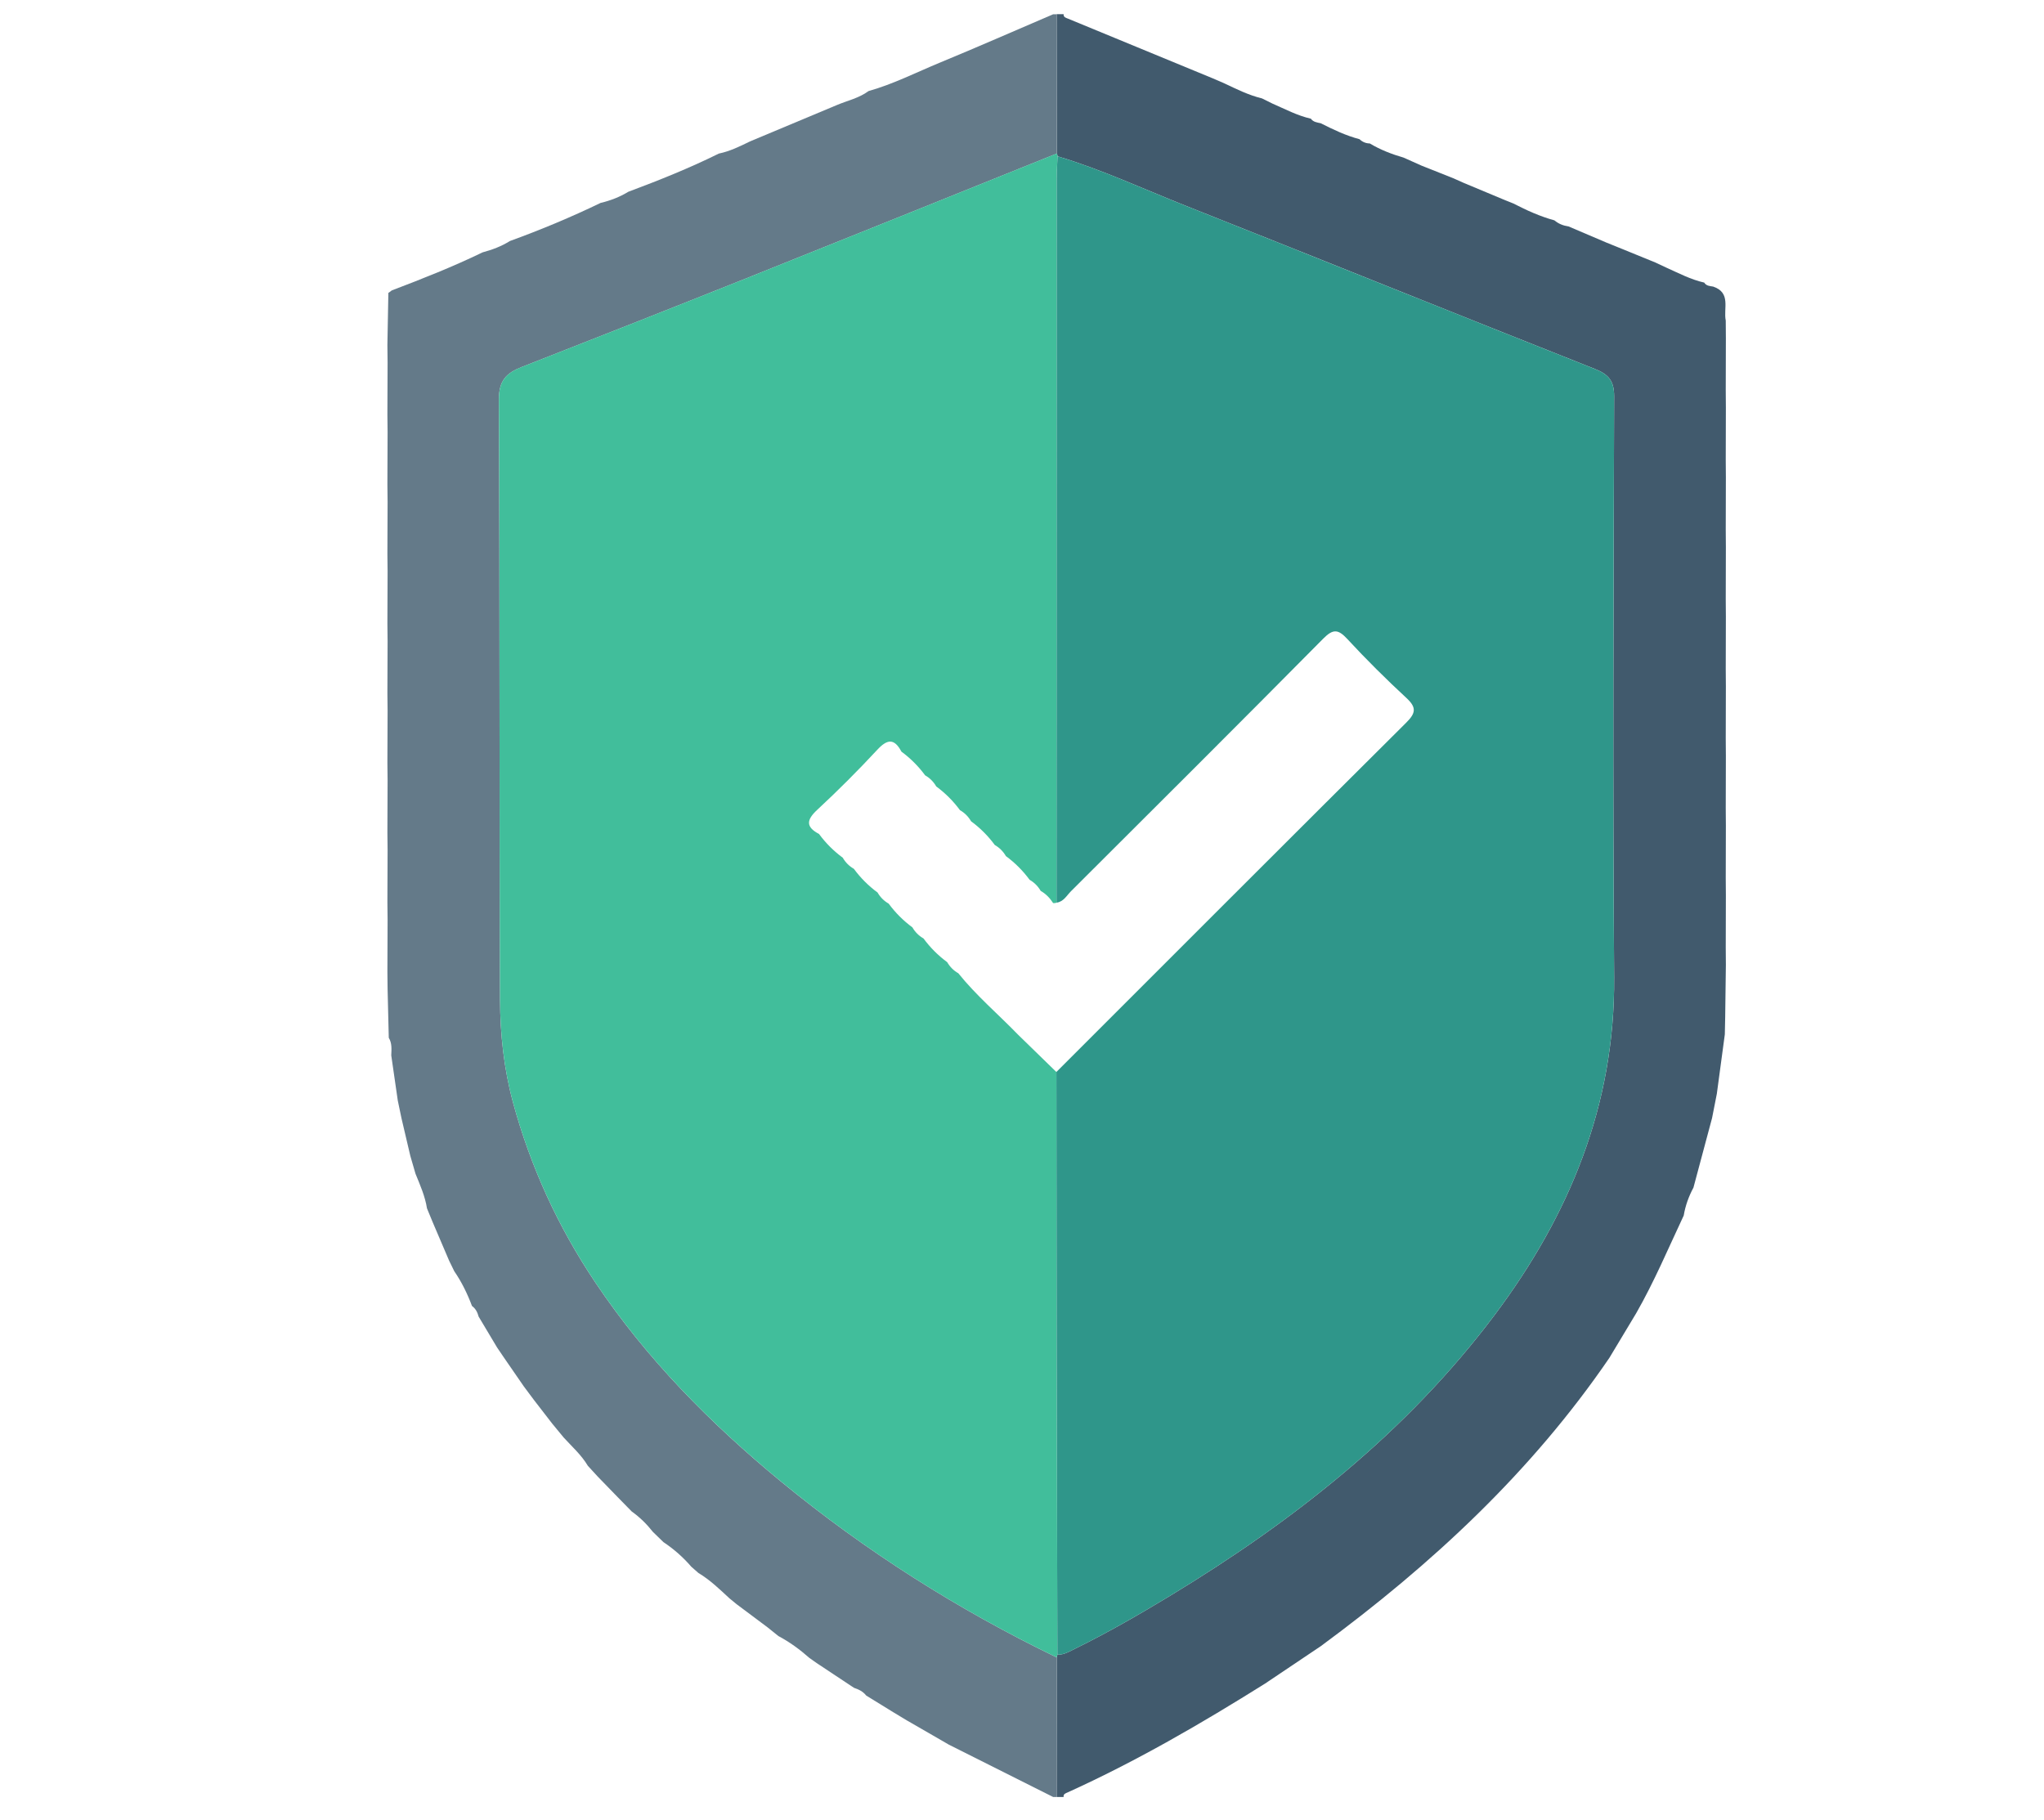
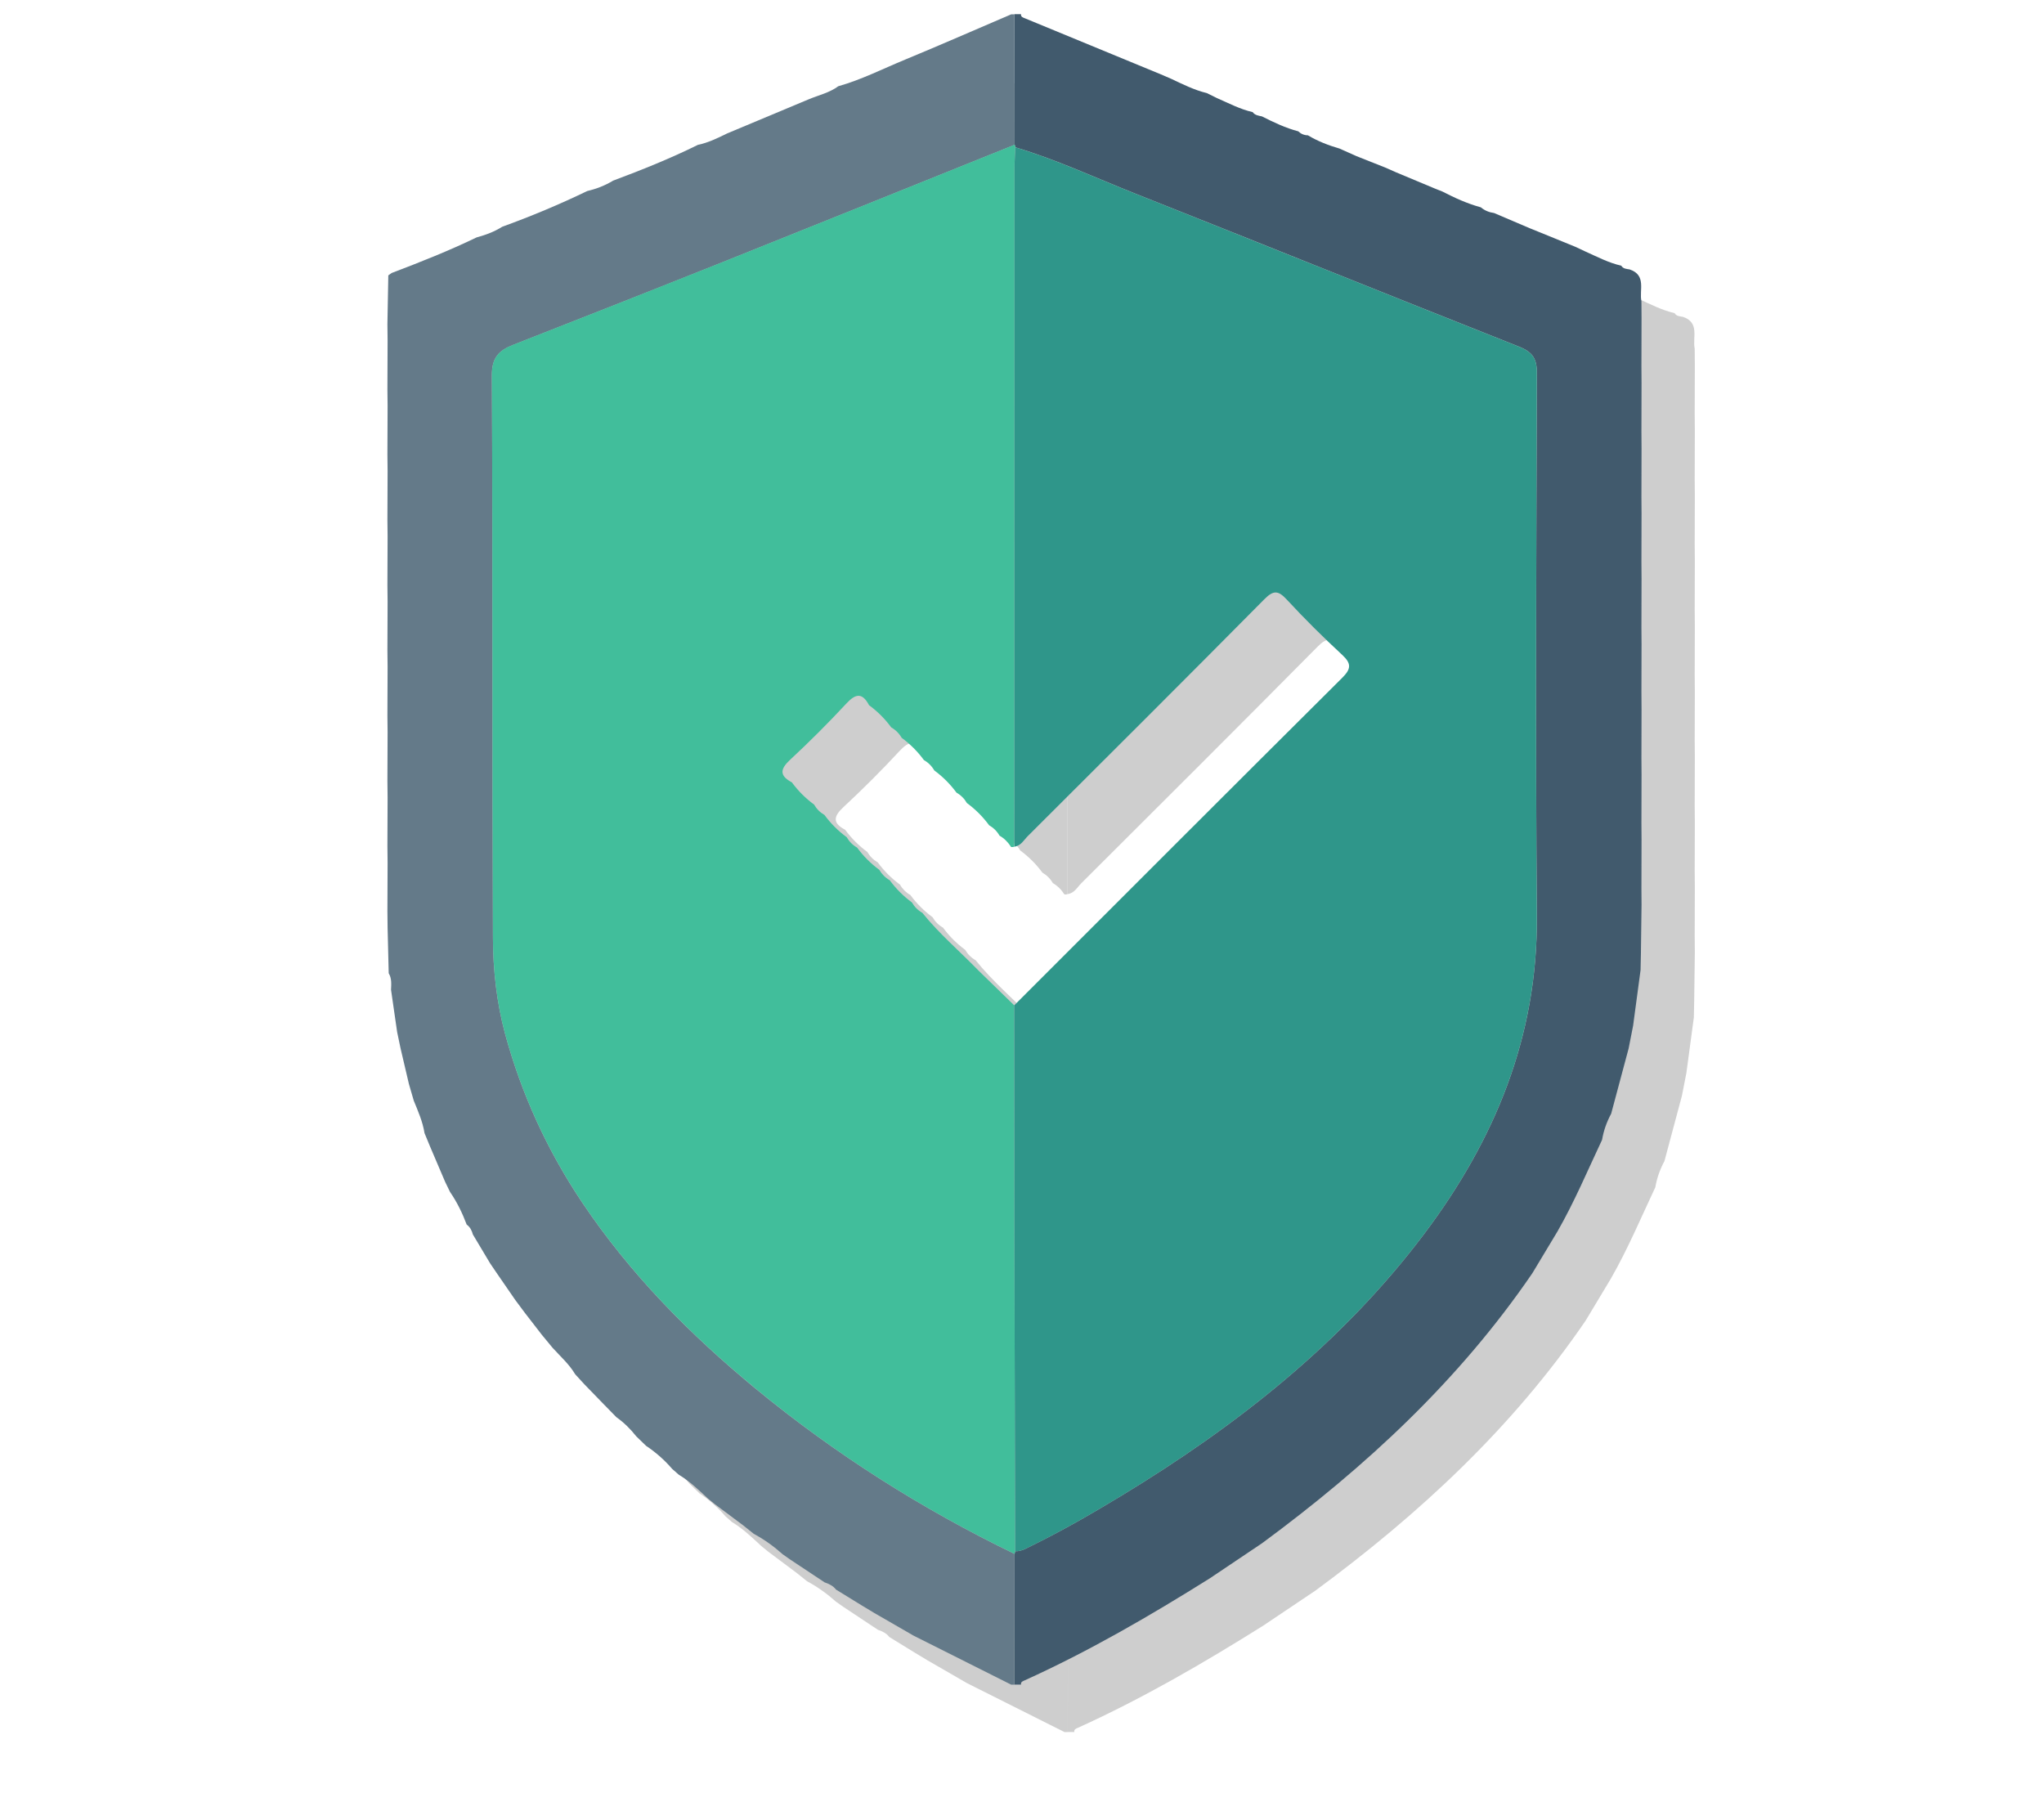
<svg xmlns="http://www.w3.org/2000/svg" version="1.1" id="Layer_1" x="0px" y="0px" width="144px" height="128.16px" viewBox="0 0 144 128.16" enable-background="new 0 0 144 128.16" xml:space="preserve">
  <g>
-     <path fill-rule="evenodd" clip-rule="evenodd" fill="#415A6D" d="M113.938,17.399c0.893,0.364,1.784,0.729,2.678,1.092   c0.253,0.118,0.506,0.237,0.758,0.355c0.881,0.394,1.738,0.848,2.688,1.062c0.146,0.237,0.394,0.243,0.629,0.281   c1.283,0.433,0.712,1.552,0.888,2.395c0.003,0.411,0.005,0.822,0.009,1.233c-0.004,1.224-0.006,2.449-0.009,3.673   c0.003,0.411,0.005,0.822,0.009,1.233c-0.004,1.224-0.006,2.448-0.009,3.673c0.003,0.411,0.005,0.822,0.009,1.233   c-0.004,1.224-0.006,2.448-0.009,3.673c0.003,0.411,0.005,0.822,0.009,1.233c-0.004,1.225-0.006,2.449-0.009,3.673   c0.003,0.411,0.005,0.822,0.009,1.233c-0.004,1.224-0.006,2.449-0.009,3.673c0.003,0.411,0.005,0.822,0.009,1.233   c-0.004,1.224-0.006,2.448-0.009,3.673c0.003,0.411,0.005,0.822,0.009,1.233c-0.004,1.224-0.006,2.448-0.009,3.673   c0.003,0.411,0.005,0.822,0.009,1.233c-0.004,1.224-0.006,2.448-0.009,3.673c0.003,0.411,0.005,0.822,0.009,1.232   c-0.004,1.225-0.006,2.449-0.009,3.673c0.003,0.412,0.005,0.822,0.009,1.233c-0.016,1.226-0.033,2.451-0.048,3.677   c-0.01,0.408-0.018,0.815-0.026,1.224c-0.188,1.395-0.376,2.789-0.563,4.186c-0.112,0.568-0.224,1.139-0.336,1.709   c-0.438,1.634-0.875,3.27-1.312,4.902c-0.333,0.618-0.568,1.271-0.685,1.965c-1.086,2.31-2.078,4.665-3.35,6.886   c-0.628,1.049-1.258,2.095-1.888,3.142c-5.499,8.049-12.529,14.563-20.329,20.309c-1.307,0.877-2.614,1.757-3.922,2.634   c-4.495,2.816-9.076,5.479-13.916,7.671c-0.138,0.062-0.313,0.107-0.282,0.321c-0.164,0-0.327,0-0.49,0   c0.002-3.277,0.003-6.554,0.006-9.833c0.021-0.064,0.036-0.128,0.046-0.195c0.476,0.021,0.858-0.231,1.261-0.427   c2.273-1.114,4.464-2.377,6.626-3.687c8.75-5.3,16.709-11.55,22.896-19.786c5.275-7.025,8.509-14.808,8.44-23.81   c-0.103-13.645-0.041-27.292,0-40.938c0.002-1.101-0.401-1.549-1.368-1.932c-9.622-3.811-19.22-7.687-28.841-11.502   c-2.987-1.186-5.908-2.552-8.999-3.475c-0.01-0.069-0.027-0.135-0.057-0.199c-0.004-3.271-0.007-6.542-0.01-9.812   c0.163,0,0.326,0,0.49,0c-0.016,0.214,0.155,0.25,0.298,0.309c3.409,1.407,6.818,2.812,10.228,4.218   c0.254,0.109,0.509,0.22,0.764,0.33c0.873,0.411,1.736,0.846,2.684,1.075c0.25,0.124,0.502,0.248,0.752,0.372   c0.886,0.383,1.741,0.843,2.693,1.057c0.171,0.24,0.44,0.266,0.697,0.322c0.882,0.447,1.773,0.871,2.733,1.124   c0.202,0.195,0.444,0.295,0.724,0.3c0.746,0.448,1.55,0.756,2.381,0.997c0.422,0.188,0.845,0.377,1.266,0.566   c0.739,0.294,1.478,0.587,2.219,0.881c0.251,0.112,0.502,0.224,0.753,0.335c0.978,0.408,1.955,0.816,2.932,1.225   c0.19,0.076,0.38,0.152,0.57,0.228c0.926,0.479,1.871,0.908,2.882,1.184c0.289,0.243,0.625,0.376,0.998,0.429   c0.889,0.379,1.778,0.759,2.668,1.138C113.427,17.192,113.683,17.296,113.938,17.399z" />
-     <path fill-rule="evenodd" clip-rule="evenodd" fill="#647A89" d="M74.446,116.764c-0.003,3.279-0.004,6.556-0.006,9.833   c-0.082,0-0.164,0-0.246,0c-2.451-1.229-4.903-2.461-7.354-3.691c-0.184-0.106-0.367-0.212-0.55-0.319   c-0.8-0.461-1.599-0.922-2.399-1.384c-0.313-0.189-0.626-0.377-0.94-0.566c-0.642-0.396-1.285-0.791-1.927-1.187   c-0.221-0.284-0.528-0.435-0.86-0.544c-0.875-0.578-1.748-1.161-2.623-1.74c-0.174-0.121-0.349-0.245-0.523-0.368   c-0.671-0.594-1.39-1.119-2.182-1.541c-0.255-0.204-0.509-0.408-0.764-0.614c-0.726-0.543-1.45-1.085-2.176-1.627   c-0.168-0.138-0.337-0.275-0.506-0.414c-0.694-0.643-1.374-1.302-2.192-1.792c-0.165-0.144-0.33-0.29-0.495-0.435   c-0.575-0.669-1.23-1.244-1.963-1.734c-0.247-0.238-0.493-0.478-0.74-0.717c-0.43-0.548-0.921-1.033-1.491-1.438   c-0.324-0.331-0.648-0.661-0.972-0.992c-0.479-0.493-0.958-0.987-1.437-1.481c-0.229-0.249-0.458-0.498-0.687-0.75   c-0.451-0.76-1.11-1.343-1.698-1.987c-0.272-0.329-0.543-0.659-0.815-0.988c-0.423-0.548-0.848-1.099-1.272-1.646   c-0.242-0.325-0.484-0.648-0.727-0.974c-0.463-0.672-0.926-1.345-1.391-2.017c-0.163-0.239-0.327-0.479-0.491-0.723   c-0.434-0.726-0.868-1.454-1.302-2.18c-0.077-0.297-0.212-0.558-0.465-0.743c-0.325-0.863-0.725-1.688-1.248-2.447   c-0.123-0.253-0.246-0.507-0.369-0.758c-0.38-0.892-0.761-1.782-1.142-2.674c-0.137-0.331-0.274-0.665-0.412-0.997   c-0.135-0.858-0.484-1.644-0.808-2.438c-0.122-0.416-0.243-0.836-0.365-1.256c-0.208-0.889-0.417-1.778-0.626-2.666   c-0.086-0.412-0.172-0.823-0.258-1.235c-0.154-1.061-0.307-2.122-0.46-3.183c0.018-0.424,0.06-0.854-0.175-1.242   c-0.028-1.141-0.056-2.278-0.083-3.417c-0.004-0.412-0.009-0.823-0.014-1.234c0.004-1.225,0.009-2.447,0.014-3.672   c-0.004-0.411-0.009-0.823-0.014-1.233c0.004-1.225,0.009-2.448,0.014-3.672c-0.004-0.411-0.009-0.823-0.014-1.234   c0.004-1.224,0.009-2.448,0.014-3.672c-0.004-0.411-0.009-0.823-0.014-1.233c0.004-1.225,0.009-2.449,0.014-3.673   c-0.004-0.411-0.009-0.823-0.014-1.233c0.004-1.224,0.009-2.449,0.014-3.673c-0.004-0.411-0.009-0.823-0.014-1.233   c0.004-1.224,0.009-2.448,0.014-3.673c-0.004-0.411-0.009-0.823-0.014-1.233c0.004-1.224,0.009-2.448,0.014-3.672   c-0.004-0.411-0.009-0.822-0.014-1.233c0.004-1.225,0.009-2.449,0.014-3.673c-0.004-0.411-0.009-0.822-0.014-1.233   c0.004-1.224,0.009-2.449,0.014-3.673c-0.004-0.411-0.009-0.822-0.014-1.233c0.022-1.224,0.046-2.448,0.068-3.671   c0.081-0.06,0.163-0.119,0.244-0.178c2.163-0.821,4.312-1.671,6.396-2.68c0.677-0.182,1.328-0.424,1.924-0.799   c2.177-0.79,4.311-1.681,6.396-2.687c0.688-0.161,1.341-0.414,1.946-0.782c2.163-0.808,4.306-1.666,6.377-2.691   c0.779-0.16,1.482-0.509,2.188-0.854c2.052-0.858,4.103-1.717,6.154-2.576c0.742-0.309,1.544-0.483,2.206-0.974   c1.746-0.493,3.361-1.316,5.029-2.005c2.671-1.103,5.317-2.266,7.973-3.404c0.082,0,0.164,0,0.246,0   c0.003,3.271,0.006,6.542,0.01,9.812c-7.298,2.935-14.591,5.88-21.894,8.799c-5.26,2.101-10.53,4.175-15.804,6.241   c-1.079,0.422-1.612,0.954-1.604,2.302c0.073,14.095,0.019,28.191,0.08,42.287c0.011,2.414,0.274,4.854,0.909,7.199   c1.236,4.558,3.186,8.805,5.824,12.732c3.602,5.362,8.084,9.901,13.051,13.988C60.989,109.278,67.482,113.392,74.446,116.764z" />
-     <path fill-rule="evenodd" clip-rule="evenodd" fill="#41BE9B" d="M74.446,116.764c-6.964-3.372-13.457-7.485-19.435-12.401   c-4.967-4.087-9.45-8.626-13.051-13.988c-2.638-3.928-4.588-8.175-5.824-12.732c-0.635-2.345-0.898-4.785-0.909-7.199   c-0.061-14.096-0.007-28.191-0.08-42.287c-0.007-1.348,0.526-1.88,1.604-2.302c5.274-2.065,10.544-4.14,15.804-6.241   c7.303-2.919,14.596-5.865,21.894-8.799c0.029,0.063,0.047,0.13,0.056,0.199c-0.022,0.53-0.063,1.059-0.063,1.59   c-0.006,16.997-0.008,33.994-0.01,50.99c-0.078,0.029-0.159,0.037-0.24,0.026c-0.225-0.353-0.508-0.647-0.874-0.856   c-0.19-0.331-0.453-0.592-0.783-0.784c-0.472-0.641-1.029-1.198-1.67-1.669c-0.191-0.331-0.453-0.592-0.783-0.783   c-0.472-0.641-1.029-1.198-1.67-1.67c-0.191-0.331-0.452-0.592-0.783-0.783c-0.472-0.641-1.029-1.198-1.67-1.67   c-0.191-0.331-0.452-0.592-0.783-0.783c-0.473-0.641-1.029-1.198-1.67-1.67c-0.502-0.946-0.993-0.895-1.705-0.127   c-1.354,1.459-2.766,2.871-4.225,4.225c-0.766,0.71-0.823,1.202,0.125,1.704c0.473,0.642,1.029,1.198,1.67,1.67   c0.191,0.331,0.452,0.592,0.783,0.783c0.473,0.642,1.029,1.198,1.67,1.67c0.191,0.331,0.452,0.592,0.783,0.783   c0.473,0.642,1.029,1.198,1.67,1.671c0.191,0.33,0.452,0.592,0.783,0.782c0.473,0.642,1.029,1.198,1.67,1.671   c0.191,0.33,0.452,0.592,0.783,0.781c1.269,1.579,2.814,2.887,4.217,4.335c0.897,0.873,1.795,1.749,2.692,2.622   c0.006,6.373,0.006,12.744,0.017,19.116c0.013,7.311,0.035,14.622,0.053,21.933C74.482,116.636,74.467,116.699,74.446,116.764z" />
-     <path fill-rule="evenodd" clip-rule="evenodd" fill="#2F968A" d="M74.433,63.592c0.002-16.997,0.004-33.994,0.01-50.99   c0-0.531,0.041-1.06,0.063-1.59c3.092,0.923,6.013,2.289,9,3.475c9.621,3.816,19.219,7.691,28.841,11.502   c0.967,0.383,1.37,0.831,1.368,1.932c-0.041,13.646-0.103,27.293,0,40.938c0.068,9.002-3.165,16.784-8.44,23.81   c-6.187,8.236-14.146,14.486-22.896,19.786c-2.162,1.31-4.353,2.572-6.626,3.687c-0.402,0.195-0.785,0.447-1.261,0.427   c-0.017-7.311-0.039-14.622-0.052-21.933c-0.011-6.372-0.011-12.743-0.017-19.116c8.211-8.208,16.413-16.424,24.645-24.609   c0.678-0.673,0.737-1.07,0.017-1.737c-1.439-1.332-2.835-2.717-4.166-4.156c-0.645-0.696-1.002-0.728-1.697-0.026   c-5.895,5.956-11.831,11.871-17.765,17.788C75.15,63.083,74.936,63.527,74.433,63.592z" />
+     <path fill="#CECECE" d="M112.232,19.706c0.837,0.341,1.672,0.683,2.51,1.023c0.237,0.111,0.474,0.222,0.71,0.333   c0.825,0.37,1.628,0.795,2.519,0.996c0.137,0.222,0.369,0.228,0.589,0.263c1.203,0.405,0.666,1.454,0.832,2.244   c0.004,0.385,0.005,0.77,0.009,1.155c-0.004,1.147-0.005,2.295-0.009,3.441c0.004,0.385,0.005,0.77,0.009,1.156   c-0.004,1.147-0.005,2.293-0.009,3.441c0.004,0.385,0.005,0.77,0.009,1.155c-0.004,1.146-0.005,2.294-0.009,3.441   c0.004,0.385,0.005,0.771,0.009,1.155c-0.004,1.148-0.005,2.295-0.009,3.442c0.004,0.385,0.005,0.771,0.009,1.155   c-0.004,1.147-0.005,2.295-0.009,3.442c0.004,0.385,0.005,0.77,0.009,1.155c-0.004,1.146-0.005,2.293-0.009,3.441   c0.004,0.385,0.005,0.771,0.009,1.155c-0.004,1.147-0.005,2.294-0.009,3.441c0.004,0.385,0.005,0.771,0.009,1.156   c-0.004,1.146-0.005,2.293-0.009,3.441c0.004,0.385,0.005,0.77,0.009,1.155c-0.004,1.147-0.005,2.295-0.009,3.44   c0.004,0.386,0.005,0.771,0.009,1.157c-0.015,1.147-0.032,2.295-0.045,3.444c-0.011,0.382-0.018,0.764-0.024,1.146   c-0.177,1.308-0.352,2.614-0.528,3.922c-0.104,0.533-0.209,1.066-0.314,1.602c-0.409,1.532-0.82,3.064-1.229,4.593   c-0.311,0.58-0.532,1.192-0.642,1.842c-1.018,2.165-1.946,4.371-3.14,6.452c-0.587,0.983-1.179,1.963-1.769,2.944   c-5.152,7.542-11.738,13.646-19.047,19.029c-1.225,0.822-2.449,1.646-3.676,2.467c-4.212,2.64-8.504,5.134-13.039,7.188   c-0.129,0.059-0.293,0.1-0.264,0.301c-0.153,0-0.308,0-0.459,0c0.002-3.071,0.002-6.142,0.006-9.213   c0.02-0.06,0.032-0.121,0.043-0.184c0.445,0.02,0.804-0.217,1.181-0.399c2.131-1.044,4.183-2.229,6.209-3.455   c8.198-4.966,15.656-10.821,21.452-18.539c4.943-6.582,7.974-13.876,7.909-22.311c-0.096-12.784-0.039-25.571,0-38.357   c0.002-1.032-0.376-1.451-1.282-1.81c-9.015-3.571-18.008-7.203-27.023-10.777c-2.799-1.111-5.535-2.392-8.433-3.256   c-0.009-0.064-0.025-0.126-0.053-0.187c-0.003-3.064-0.007-6.129-0.009-9.193c0.151,0,0.306,0,0.459,0   c-0.015,0.201,0.145,0.234,0.278,0.29c3.195,1.318,6.389,2.635,9.585,3.952c0.237,0.103,0.477,0.207,0.715,0.31   c0.817,0.385,1.627,0.793,2.515,1.007c0.234,0.117,0.471,0.233,0.705,0.349c0.83,0.359,1.632,0.79,2.523,0.99   c0.161,0.225,0.412,0.249,0.652,0.302c0.827,0.418,1.662,0.816,2.561,1.053c0.19,0.182,0.417,0.276,0.679,0.281   c0.699,0.42,1.453,0.708,2.231,0.934c0.396,0.176,0.792,0.354,1.186,0.53c0.693,0.276,1.386,0.55,2.08,0.826   c0.235,0.105,0.471,0.21,0.705,0.314c0.918,0.382,1.832,0.765,2.747,1.148c0.179,0.071,0.356,0.143,0.535,0.213   c0.866,0.449,1.753,0.851,2.699,1.11c0.271,0.228,0.586,0.352,0.935,0.402c0.835,0.355,1.667,0.711,2.501,1.066   C111.753,19.511,111.993,19.609,112.232,19.706z" />
+     <path fill="#CECECE" d="M75.229,112.809c-0.002,3.072-0.004,6.144-0.006,9.214c-0.076,0-0.154,0-0.23,0   c-2.296-1.151-4.594-2.307-6.89-3.458c-0.173-0.101-0.344-0.2-0.515-0.3c-0.75-0.432-1.498-0.864-2.248-1.297   c-0.293-0.177-0.586-0.353-0.88-0.53c-0.602-0.37-1.204-0.741-1.806-1.111c-0.207-0.267-0.495-0.408-0.806-0.51   c-0.82-0.542-1.638-1.088-2.458-1.631c-0.163-0.113-0.327-0.23-0.49-0.345c-0.628-0.557-1.302-1.048-2.044-1.444   c-0.239-0.191-0.477-0.382-0.716-0.575c-0.68-0.509-1.358-1.016-2.039-1.524c-0.157-0.129-0.315-0.257-0.474-0.389   c-0.651-0.602-1.288-1.219-2.054-1.678c-0.154-0.135-0.309-0.272-0.463-0.408c-0.539-0.627-1.152-1.165-1.839-1.625   c-0.231-0.223-0.462-0.447-0.693-0.671c-0.403-0.514-0.863-0.969-1.397-1.348c-0.303-0.31-0.607-0.619-0.91-0.929   c-0.449-0.463-0.898-0.926-1.347-1.388c-0.214-0.234-0.429-0.467-0.644-0.703c-0.423-0.713-1.04-1.259-1.591-1.863   c-0.255-0.308-0.509-0.616-0.764-0.925c-0.396-0.514-0.794-1.029-1.192-1.542c-0.227-0.306-0.453-0.607-0.682-0.913   c-0.433-0.629-0.867-1.26-1.303-1.891c-0.152-0.223-0.306-0.448-0.46-0.677c-0.406-0.68-0.813-1.361-1.22-2.042   c-0.072-0.279-0.199-0.523-0.436-0.696c-0.305-0.808-0.679-1.582-1.169-2.292c-0.116-0.238-0.23-0.476-0.346-0.711   c-0.355-0.836-0.712-1.671-1.07-2.506c-0.128-0.31-0.256-0.623-0.386-0.935c-0.127-0.804-0.454-1.541-0.757-2.283   c-0.115-0.391-0.229-0.784-0.342-1.177c-0.195-0.833-0.391-1.667-0.586-2.498c-0.081-0.386-0.161-0.773-0.242-1.158   c-0.144-0.994-0.288-1.988-0.431-2.981c0.017-0.398,0.056-0.801-0.164-1.164c-0.026-1.069-0.052-2.135-0.078-3.203   c-0.004-0.385-0.009-0.77-0.013-1.155c0.003-1.148,0.008-2.293,0.013-3.44c-0.004-0.385-0.009-0.771-0.013-1.156   c0.003-1.147,0.008-2.294,0.013-3.44c-0.004-0.385-0.009-0.771-0.013-1.156c0.003-1.147,0.008-2.293,0.013-3.44   c-0.004-0.385-0.009-0.771-0.013-1.155c0.003-1.147,0.008-2.294,0.013-3.441c-0.004-0.385-0.009-0.771-0.013-1.156   c0.003-1.146,0.008-2.294,0.013-3.441c-0.004-0.386-0.009-0.771-0.013-1.156c0.003-1.147,0.008-2.293,0.013-3.441   c-0.004-0.385-0.009-0.771-0.013-1.155c0.003-1.147,0.008-2.293,0.013-3.44c-0.004-0.386-0.009-0.771-0.013-1.155   c0.003-1.148,0.008-2.295,0.013-3.442c-0.004-0.385-0.009-0.77-0.013-1.155c0.003-1.146,0.008-2.294,0.013-3.441   c-0.004-0.385-0.009-0.771-0.013-1.155c0.021-1.147,0.043-2.294,0.063-3.44c0.076-0.056,0.153-0.111,0.229-0.167   c2.027-0.77,4.041-1.565,5.994-2.511c0.634-0.17,1.244-0.397,1.802-0.749c2.04-0.74,4.04-1.575,5.993-2.518   c0.645-0.15,1.257-0.388,1.824-0.733c2.027-0.757,4.035-1.561,5.975-2.521c0.73-0.15,1.389-0.477,2.05-0.8   c1.922-0.804,3.845-1.609,5.766-2.414c0.696-0.289,1.447-0.452,2.067-0.913c1.636-0.462,3.149-1.233,4.712-1.878   c2.502-1.033,4.981-2.124,7.471-3.19c0.076,0,0.154,0,0.23,0c0.002,3.065,0.006,6.13,0.009,9.194   c-6.838,2.75-13.671,5.51-20.514,8.245c-4.929,1.968-9.867,3.912-14.808,5.847c-1.012,0.396-1.511,0.894-1.503,2.157   c0.068,13.206,0.018,26.415,0.075,39.622c0.01,2.263,0.257,4.549,0.852,6.747c1.158,4.27,2.984,8.249,5.457,11.928   c3.375,5.025,7.574,9.278,12.229,13.107C62.62,105.794,68.704,109.65,75.229,112.809z" />
+     <path fill="#CECECE" d="M75.229,112.809c-6.525-3.158-12.609-7.014-18.21-11.618c-4.654-3.831-8.854-8.084-12.229-13.107   c-2.472-3.681-4.299-7.66-5.457-11.931c-0.595-2.197-0.842-4.483-0.852-6.745c-0.057-13.207-0.007-26.414-0.075-39.621   c-0.006-1.264,0.493-1.762,1.503-2.158c4.941-1.935,9.879-3.879,14.808-5.848c6.843-2.735,13.676-5.496,20.514-8.244   c0.027,0.059,0.044,0.121,0.053,0.187c-0.021,0.497-0.06,0.992-0.06,1.49c-0.005,15.926-0.007,31.852-0.01,47.776   c-0.073,0.027-0.147,0.035-0.225,0.024c-0.21-0.33-0.476-0.606-0.818-0.802c-0.178-0.31-0.424-0.555-0.733-0.735   c-0.442-0.6-0.964-1.122-1.565-1.563c-0.179-0.31-0.424-0.555-0.733-0.734c-0.443-0.601-0.964-1.122-1.565-1.565   c-0.179-0.31-0.423-0.555-0.733-0.733c-0.442-0.6-0.964-1.123-1.565-1.564c-0.179-0.31-0.424-0.555-0.734-0.734   c-0.443-0.601-0.964-1.123-1.564-1.565c-0.471-0.887-0.931-0.839-1.598-0.119c-1.269,1.367-2.592,2.69-3.958,3.958   c-0.718,0.666-0.772,1.127,0.117,1.597c0.442,0.602,0.964,1.123,1.564,1.565c0.179,0.31,0.424,0.555,0.733,0.734   c0.443,0.601,0.965,1.123,1.565,1.564c0.179,0.311,0.423,0.555,0.733,0.734c0.443,0.601,0.964,1.122,1.565,1.566   c0.179,0.309,0.424,0.555,0.734,0.732c0.443,0.602,0.964,1.122,1.564,1.566c0.179,0.309,0.424,0.554,0.734,0.731   c1.189,1.479,2.636,2.705,3.951,4.062c0.841,0.818,1.683,1.639,2.522,2.456c0.006,5.972,0.006,11.941,0.017,17.913   c0.012,6.85,0.033,13.699,0.05,20.55C75.263,112.688,75.249,112.749,75.229,112.809z" />
+     <path fill="#CECECE" d="M75.218,62.987c0.002-15.926,0.004-31.852,0.009-47.777c0-0.498,0.039-0.993,0.058-1.49   c2.897,0.865,5.636,2.145,8.434,3.256c9.016,3.575,18.008,7.206,27.024,10.777c0.906,0.359,1.283,0.778,1.281,1.81   c-0.039,12.786-0.097,25.573,0,38.358c0.063,8.435-2.966,15.727-7.908,22.31c-5.797,7.717-13.255,13.572-21.454,18.539   c-2.024,1.228-4.078,2.41-6.207,3.456c-0.377,0.181-0.736,0.417-1.182,0.397c-0.017-6.849-0.037-13.699-0.05-20.55   c-0.01-5.971-0.01-11.94-0.016-17.912c7.694-7.689,15.379-15.388,23.093-23.057c0.635-0.631,0.689-1.003,0.016-1.628   c-1.348-1.248-2.657-2.545-3.903-3.894c-0.605-0.652-0.939-0.682-1.59-0.024c-5.523,5.581-11.087,11.123-16.646,16.667   C75.889,62.511,75.688,62.927,75.218,62.987z" />
+   </g>
+   <g>
+     <path fill="#415A6D" d="M108.478,16.365c0.837,0.342,1.672,0.684,2.51,1.024c0.237,0.11,0.475,0.222,0.71,0.333   c0.826,0.369,1.628,0.794,2.519,0.995c0.137,0.222,0.369,0.227,0.59,0.263c1.202,0.406,0.667,1.455,0.832,2.244   c0.003,0.386,0.005,0.771,0.008,1.155c-0.003,1.147-0.005,2.295-0.008,3.442c0.003,0.385,0.005,0.77,0.008,1.155   c-0.003,1.147-0.005,2.293-0.008,3.441c0.003,0.385,0.005,0.77,0.008,1.155c-0.003,1.147-0.005,2.294-0.008,3.441   c0.003,0.385,0.005,0.771,0.008,1.156c-0.003,1.147-0.005,2.294-0.008,3.441c0.003,0.385,0.005,0.771,0.008,1.155   c-0.003,1.147-0.005,2.295-0.008,3.442c0.003,0.385,0.005,0.77,0.008,1.155c-0.003,1.146-0.005,2.293-0.008,3.441   c0.003,0.385,0.005,0.77,0.008,1.155c-0.003,1.147-0.005,2.294-0.008,3.441c0.003,0.385,0.005,0.77,0.008,1.156   c-0.003,1.146-0.005,2.293-0.008,3.441c0.003,0.385,0.005,0.77,0.008,1.155c-0.003,1.148-0.005,2.295-0.008,3.441   c0.003,0.386,0.005,0.77,0.008,1.157c-0.015,1.146-0.03,2.295-0.045,3.443c-0.01,0.383-0.018,0.765-0.024,1.147   c-0.175,1.307-0.352,2.614-0.526,3.922c-0.106,0.532-0.211,1.067-0.315,1.602c-0.41,1.531-0.819,3.064-1.23,4.594   c-0.311,0.578-0.531,1.19-0.641,1.841c-1.018,2.164-1.947,4.371-3.14,6.453c-0.587,0.981-1.178,1.962-1.769,2.942   c-5.152,7.542-11.739,13.646-19.048,19.029c-1.225,0.822-2.449,1.646-3.675,2.468c-4.212,2.639-8.505,5.135-13.04,7.188   c-0.129,0.058-0.293,0.1-0.263,0.301c-0.154,0-0.308,0-0.459,0c0.002-3.071,0.002-6.141,0.006-9.213   c0.02-0.061,0.033-0.12,0.042-0.184c0.446,0.02,0.804-0.216,1.182-0.4c2.13-1.043,4.183-2.227,6.209-3.454   c8.198-4.966,15.655-10.822,21.452-18.539c4.942-6.583,7.974-13.875,7.908-22.311c-0.096-12.784-0.038-25.571,0-38.357   c0.002-1.032-0.376-1.452-1.281-1.811c-9.016-3.571-18.009-7.202-27.024-10.777c-2.799-1.111-5.534-2.391-8.432-3.256   c-0.009-0.064-0.025-0.126-0.053-0.186C71.476,7.129,71.472,4.064,71.47,1c0.152,0,0.306,0,0.459,0   c-0.016,0.2,0.145,0.234,0.278,0.29c3.195,1.317,6.388,2.635,9.584,3.952c0.238,0.102,0.477,0.206,0.716,0.309   c0.818,0.385,1.627,0.793,2.514,1.007c0.234,0.116,0.472,0.232,0.706,0.349c0.829,0.358,1.631,0.79,2.522,0.99   c0.161,0.225,0.412,0.25,0.653,0.302c0.827,0.419,1.662,0.816,2.561,1.053c0.19,0.183,0.417,0.277,0.679,0.281   c0.699,0.42,1.453,0.708,2.23,0.934c0.396,0.176,0.792,0.353,1.186,0.53c0.693,0.275,1.386,0.55,2.08,0.826   c0.235,0.105,0.471,0.21,0.706,0.313c0.917,0.383,1.831,0.765,2.746,1.148c0.18,0.071,0.357,0.143,0.535,0.213   c0.868,0.449,1.753,0.851,2.7,1.109c0.271,0.229,0.586,0.353,0.936,0.402c0.833,0.355,1.666,0.711,2.499,1.066   C107.999,16.172,108.24,16.269,108.478,16.365z" />
+     <path fill="#647A89" d="M71.474,109.469c-0.001,3.073-0.003,6.144-0.005,9.215c-0.077,0-0.153,0-0.23,0   c-2.296-1.152-4.593-2.308-6.89-3.46c-0.172-0.1-0.344-0.199-0.515-0.298c-0.75-0.432-1.499-0.864-2.248-1.297   c-0.293-0.179-0.587-0.354-0.881-0.531c-0.602-0.37-1.204-0.741-1.806-1.112c-0.207-0.266-0.495-0.406-0.805-0.509   c-0.82-0.542-1.638-1.088-2.458-1.631c-0.163-0.113-0.327-0.229-0.49-0.345c-0.628-0.557-1.302-1.048-2.044-1.444   c-0.239-0.191-0.477-0.381-0.716-0.575c-0.68-0.509-1.358-1.016-2.039-1.524c-0.158-0.129-0.316-0.258-0.475-0.388   c-0.65-0.603-1.287-1.221-2.053-1.679c-0.154-0.136-0.309-0.272-0.464-0.407c-0.539-0.628-1.152-1.167-1.839-1.626   c-0.231-0.224-0.462-0.447-0.694-0.672c-0.403-0.513-0.863-0.967-1.397-1.346c-0.303-0.312-0.607-0.62-0.91-0.931   c-0.449-0.462-0.898-0.925-1.347-1.388c-0.214-0.233-0.429-0.466-0.644-0.702c-0.423-0.712-1.04-1.259-1.591-1.863   c-0.255-0.307-0.509-0.616-0.764-0.925c-0.396-0.514-0.795-1.029-1.192-1.541c-0.227-0.306-0.454-0.608-0.681-0.914   c-0.434-0.63-0.868-1.26-1.303-1.891c-0.152-0.223-0.306-0.448-0.46-0.677c-0.407-0.68-0.813-1.361-1.22-2.042   c-0.072-0.278-0.198-0.523-0.436-0.697c-0.304-0.808-0.679-1.581-1.169-2.291c-0.115-0.239-0.23-0.477-0.346-0.712   c-0.356-0.835-0.712-1.669-1.069-2.505c-0.128-0.311-0.257-0.623-0.386-0.935c-0.127-0.803-0.453-1.54-0.757-2.284   c-0.114-0.389-0.228-0.783-0.342-1.176c-0.194-0.834-0.391-1.667-0.586-2.498c-0.081-0.387-0.162-0.772-0.243-1.157   c-0.144-0.995-0.287-1.988-0.431-2.982c0.017-0.398,0.056-0.801-0.164-1.165c-0.027-1.069-0.053-2.134-0.078-3.202   c-0.004-0.385-0.009-0.771-0.013-1.155c0.003-1.148,0.008-2.293,0.013-3.44c-0.004-0.385-0.009-0.771-0.013-1.156   c0.003-1.147,0.008-2.293,0.013-3.44c-0.004-0.385-0.009-0.771-0.013-1.156c0.003-1.147,0.008-2.293,0.013-3.44   c-0.004-0.385-0.009-0.771-0.013-1.155c0.003-1.148,0.008-2.295,0.013-3.442c-0.004-0.384-0.009-0.771-0.013-1.155   c0.003-1.147,0.008-2.295,0.013-3.441c-0.004-0.385-0.009-0.771-0.013-1.155c0.003-1.147,0.008-2.294,0.013-3.442   c-0.004-0.384-0.009-0.771-0.013-1.155c0.003-1.147,0.008-2.294,0.013-3.44c-0.004-0.385-0.009-0.771-0.013-1.155   c0.003-1.148,0.008-2.295,0.013-3.442c-0.004-0.384-0.009-0.77-0.013-1.155c0.003-1.146,0.008-2.294,0.013-3.441   c-0.004-0.385-0.009-0.771-0.013-1.155c0.021-1.147,0.043-2.294,0.063-3.44c0.076-0.056,0.153-0.111,0.229-0.167   c2.026-0.77,4.041-1.566,5.993-2.511c0.635-0.17,1.245-0.397,1.803-0.749c2.04-0.74,4.04-1.575,5.993-2.518   c0.645-0.151,1.257-0.388,1.824-0.733c2.026-0.757,4.034-1.561,5.975-2.522c0.73-0.149,1.389-0.477,2.05-0.8   c1.922-0.804,3.844-1.608,5.766-2.413c0.696-0.29,1.447-0.453,2.067-0.913c1.636-0.462,3.148-1.233,4.712-1.878   c2.502-1.034,4.982-2.123,7.471-3.189c0.077,0,0.154,0,0.23,0c0.002,3.064,0.005,6.129,0.009,9.193   c-6.838,2.75-13.672,5.51-20.514,8.245c-4.929,1.969-9.867,3.912-14.809,5.848c-1.011,0.395-1.51,0.894-1.502,2.157   c0.068,13.207,0.018,26.414,0.075,39.623c0.01,2.262,0.257,4.547,0.852,6.745c1.158,4.271,2.985,8.25,5.457,11.93   c3.375,5.024,7.575,9.276,12.229,13.107C58.866,102.454,64.949,106.31,71.474,109.469z" />
+     <path fill="#41BE9B" d="M71.474,109.469c-6.524-3.159-12.608-7.013-18.209-11.619c-4.654-3.83-8.855-8.083-12.229-13.106   c-2.472-3.681-4.299-7.659-5.457-11.931c-0.595-2.196-0.841-4.483-0.852-6.745c-0.057-13.207-0.006-26.414-0.075-39.622   c-0.007-1.263,0.492-1.762,1.502-2.157c4.942-1.935,9.88-3.88,14.809-5.848c6.842-2.736,13.676-5.496,20.514-8.245   c0.027,0.059,0.044,0.122,0.052,0.187c-0.021,0.496-0.06,0.992-0.06,1.489c-0.005,15.926-0.007,31.852-0.009,47.777   c-0.073,0.027-0.148,0.035-0.225,0.025c-0.21-0.331-0.476-0.606-0.818-0.802c-0.178-0.311-0.425-0.555-0.734-0.734   c-0.442-0.601-0.964-1.123-1.564-1.564c-0.18-0.31-0.424-0.555-0.734-0.733c-0.442-0.601-0.963-1.123-1.564-1.565   c-0.179-0.31-0.424-0.554-0.734-0.733c-0.441-0.601-0.964-1.123-1.564-1.565c-0.179-0.31-0.424-0.555-0.734-0.733   c-0.442-0.601-0.963-1.123-1.564-1.565c-0.47-0.886-0.93-0.838-1.597-0.119c-1.269,1.367-2.591,2.689-3.958,3.958   c-0.718,0.665-0.771,1.126,0.117,1.597c0.442,0.602,0.963,1.123,1.564,1.564c0.179,0.31,0.424,0.555,0.733,0.734   c0.443,0.602,0.964,1.123,1.565,1.565c0.179,0.31,0.423,0.555,0.733,0.734c0.443,0.601,0.964,1.122,1.564,1.565   c0.179,0.309,0.424,0.554,0.734,0.733c0.443,0.601,0.964,1.122,1.565,1.565c0.179,0.31,0.423,0.555,0.733,0.731   c1.189,1.48,2.637,2.706,3.951,4.062c0.84,0.818,1.682,1.638,2.522,2.456c0.005,5.972,0.005,11.941,0.016,17.913   c0.012,6.85,0.033,13.699,0.049,20.549C71.509,109.349,71.494,109.408,71.474,109.469z" />
+     <path fill="#2F968A" d="M71.463,59.647c0.002-15.926,0.004-31.852,0.009-47.776c0-0.498,0.038-0.993,0.059-1.49   c2.897,0.865,5.634,2.144,8.432,3.255c9.016,3.576,18.008,7.207,27.025,10.778c0.905,0.359,1.282,0.778,1.281,1.81   c-0.039,12.786-0.098,25.573,0,38.359c0.063,8.436-2.967,15.726-7.908,22.31c-5.798,7.716-13.255,13.572-21.453,18.539   c-2.026,1.228-4.08,2.41-6.209,3.455c-0.376,0.183-0.736,0.418-1.182,0.398c-0.016-6.85-0.036-13.699-0.049-20.55   c-0.009-5.971-0.009-11.939-0.015-17.912c7.693-7.689,15.379-15.388,23.092-23.057c0.636-0.631,0.689-1.003,0.016-1.628   c-1.348-1.248-2.655-2.545-3.903-3.894c-0.604-0.652-0.938-0.682-1.589-0.024c-5.524,5.581-11.086,11.123-16.646,16.667   C72.134,59.171,71.933,59.586,71.463,59.647z" />
  </g>
</svg>
